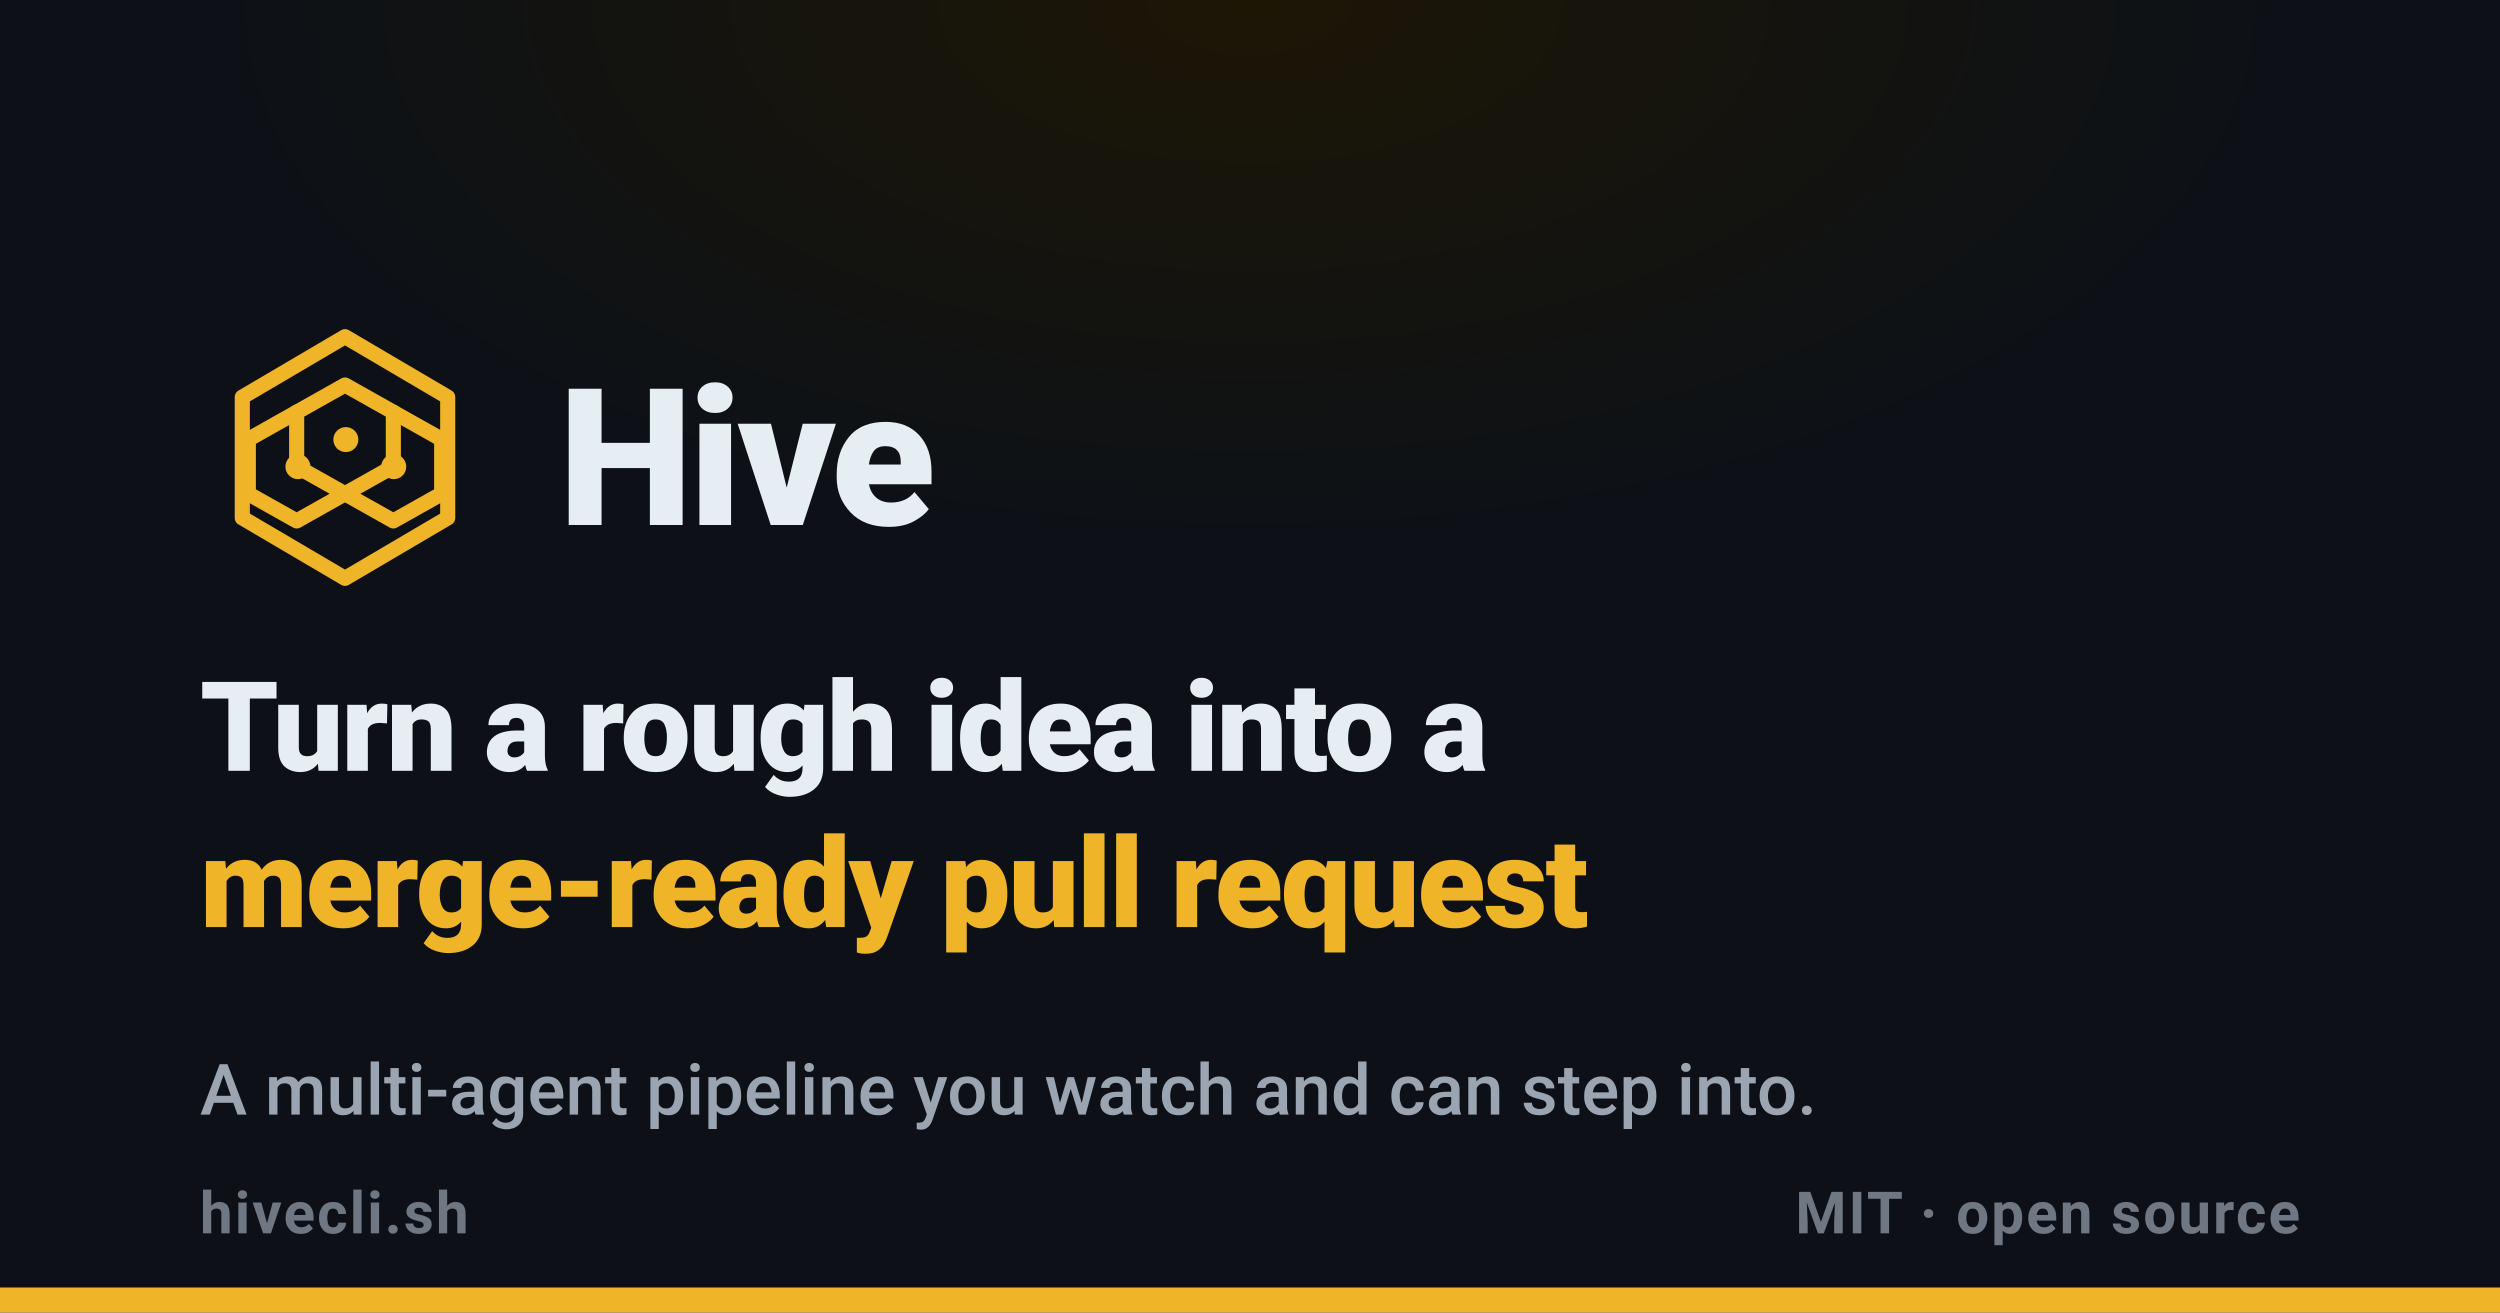
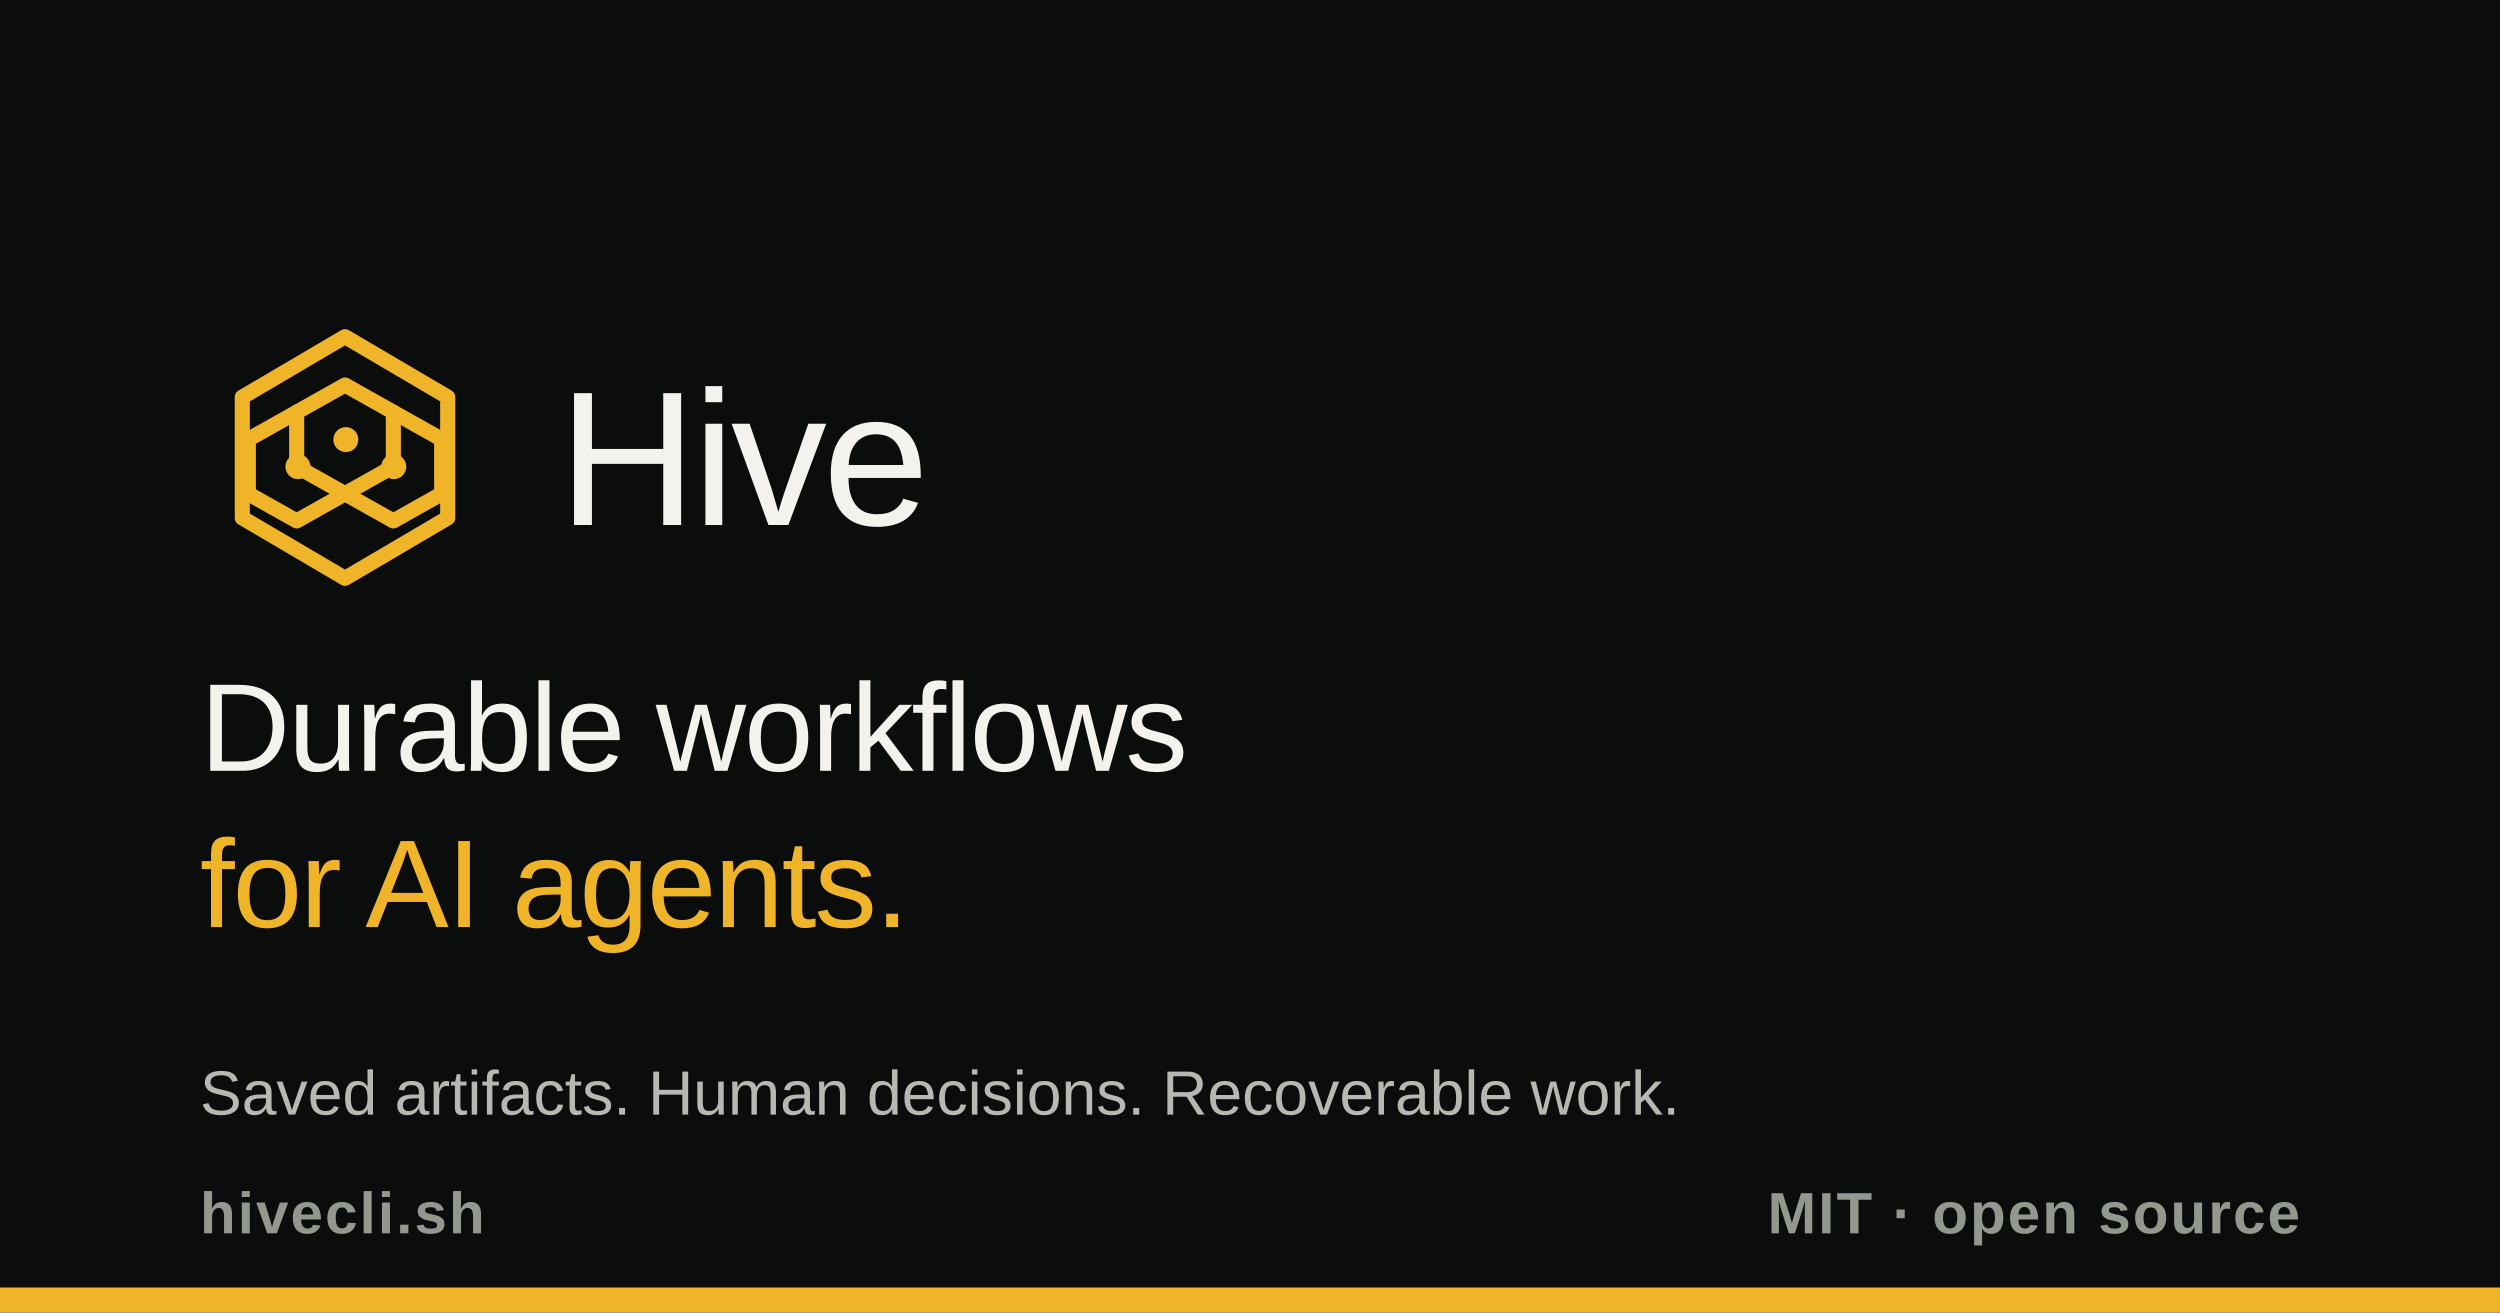
- <svg xmlns="http://www.w3.org/2000/svg" width="1200" height="630" viewBox="0 0 1200 630" font-family="-apple-system, BlinkMacSystemFont, 'Segoe UI', Roboto, Helvetica, Arial, sans-serif">
-   <defs>
-     <radialGradient id="glow" cx="50%" cy="0%" r="75%">
-       <stop offset="0%" stop-color="#1c1605" />
-       <stop offset="55%" stop-color="#0d1117" />
-       <stop offset="100%" stop-color="#0d1117" />
-     </radialGradient>
-   </defs>
-   <rect width="1200" height="630" fill="url(#glow)" />
+ <svg xmlns="http://www.w3.org/2000/svg" width="1200" height="630" viewBox="0 0 1200 630" font-family="Space Grotesk, Arial, sans-serif">
+   <style>@font-face{font-family:"Space Grotesk";src:url("../fonts/SpaceGrotesk.woff2") format("woff2");font-weight:300 700}</style>
+   <rect width="1200" height="630" fill="#0b0c0c" />
  <rect x="0" y="618" width="1200" height="12" fill="#f0b429" />
  <g transform="translate(96,150) scale(1.45)" fill="none" stroke="#f0b429" stroke-width="5" stroke-linejoin="round" stroke-linecap="round">
    <path d="M48 8 82 28v40L48 88 14 68V28z" />
    <path d="M48 24 64 33v18l-16 9-16-9V33z" />
    <path d="M32 33 16 42v18l16 9 16-9" />
    <path d="M64 33 80 42v18l-16 9-16-9" />
  </g>
  <g fill="#f0b429">
    <circle cx="166" cy="211" r="6" />
    <circle cx="143" cy="224" r="6" />
    <circle cx="189" cy="224" r="6" />
  </g>
-   <text x="268" y="252" fill="#e6edf3" font-size="92" font-weight="800" letter-spacing="-2">Hive</text>
-   <text x="96" y="370" fill="#e6edf3" font-size="60" font-weight="800" letter-spacing="-1">Turn a rough idea into a</text>
-   <text x="96" y="445" fill="#f0b429" font-size="60" font-weight="800" letter-spacing="-1">merge-ready pull request</text>
-   <text x="96" y="535" fill="#9aa5b1" font-size="34" font-weight="500">A multi-agent pipeline you watch and can step into.</text>
-   <text x="96" y="592" fill="#6f7782" font-size="28" font-weight="600" letter-spacing="1">hivecli.sh</text>
-   <text x="1104" y="592" fill="#6f7782" font-size="28" font-weight="600" text-anchor="end" letter-spacing="1">MIT · open source</text>
+   <text x="268" y="252" fill="#f3f2ed" font-size="92" font-weight="500" letter-spacing="-2">Hive</text>
+   <text x="96" y="370" fill="#f3f2ed" font-size="60" font-weight="500" letter-spacing="-1">Durable workflows</text>
+   <text x="96" y="445" fill="#f0b429" font-size="60" font-weight="500" letter-spacing="-1">for AI agents.</text>
+   <text x="96" y="535" fill="#b6b9b2" font-size="30" font-weight="500">Saved artifacts. Human decisions. Recoverable work.</text>
+   <text x="96" y="592" fill="#92988e" font-size="28" font-weight="600" letter-spacing="1">hivecli.sh</text>
+   <text x="1104" y="592" fill="#92988e" font-size="28" font-weight="600" text-anchor="end" letter-spacing="1">MIT · open source</text>
</svg>
